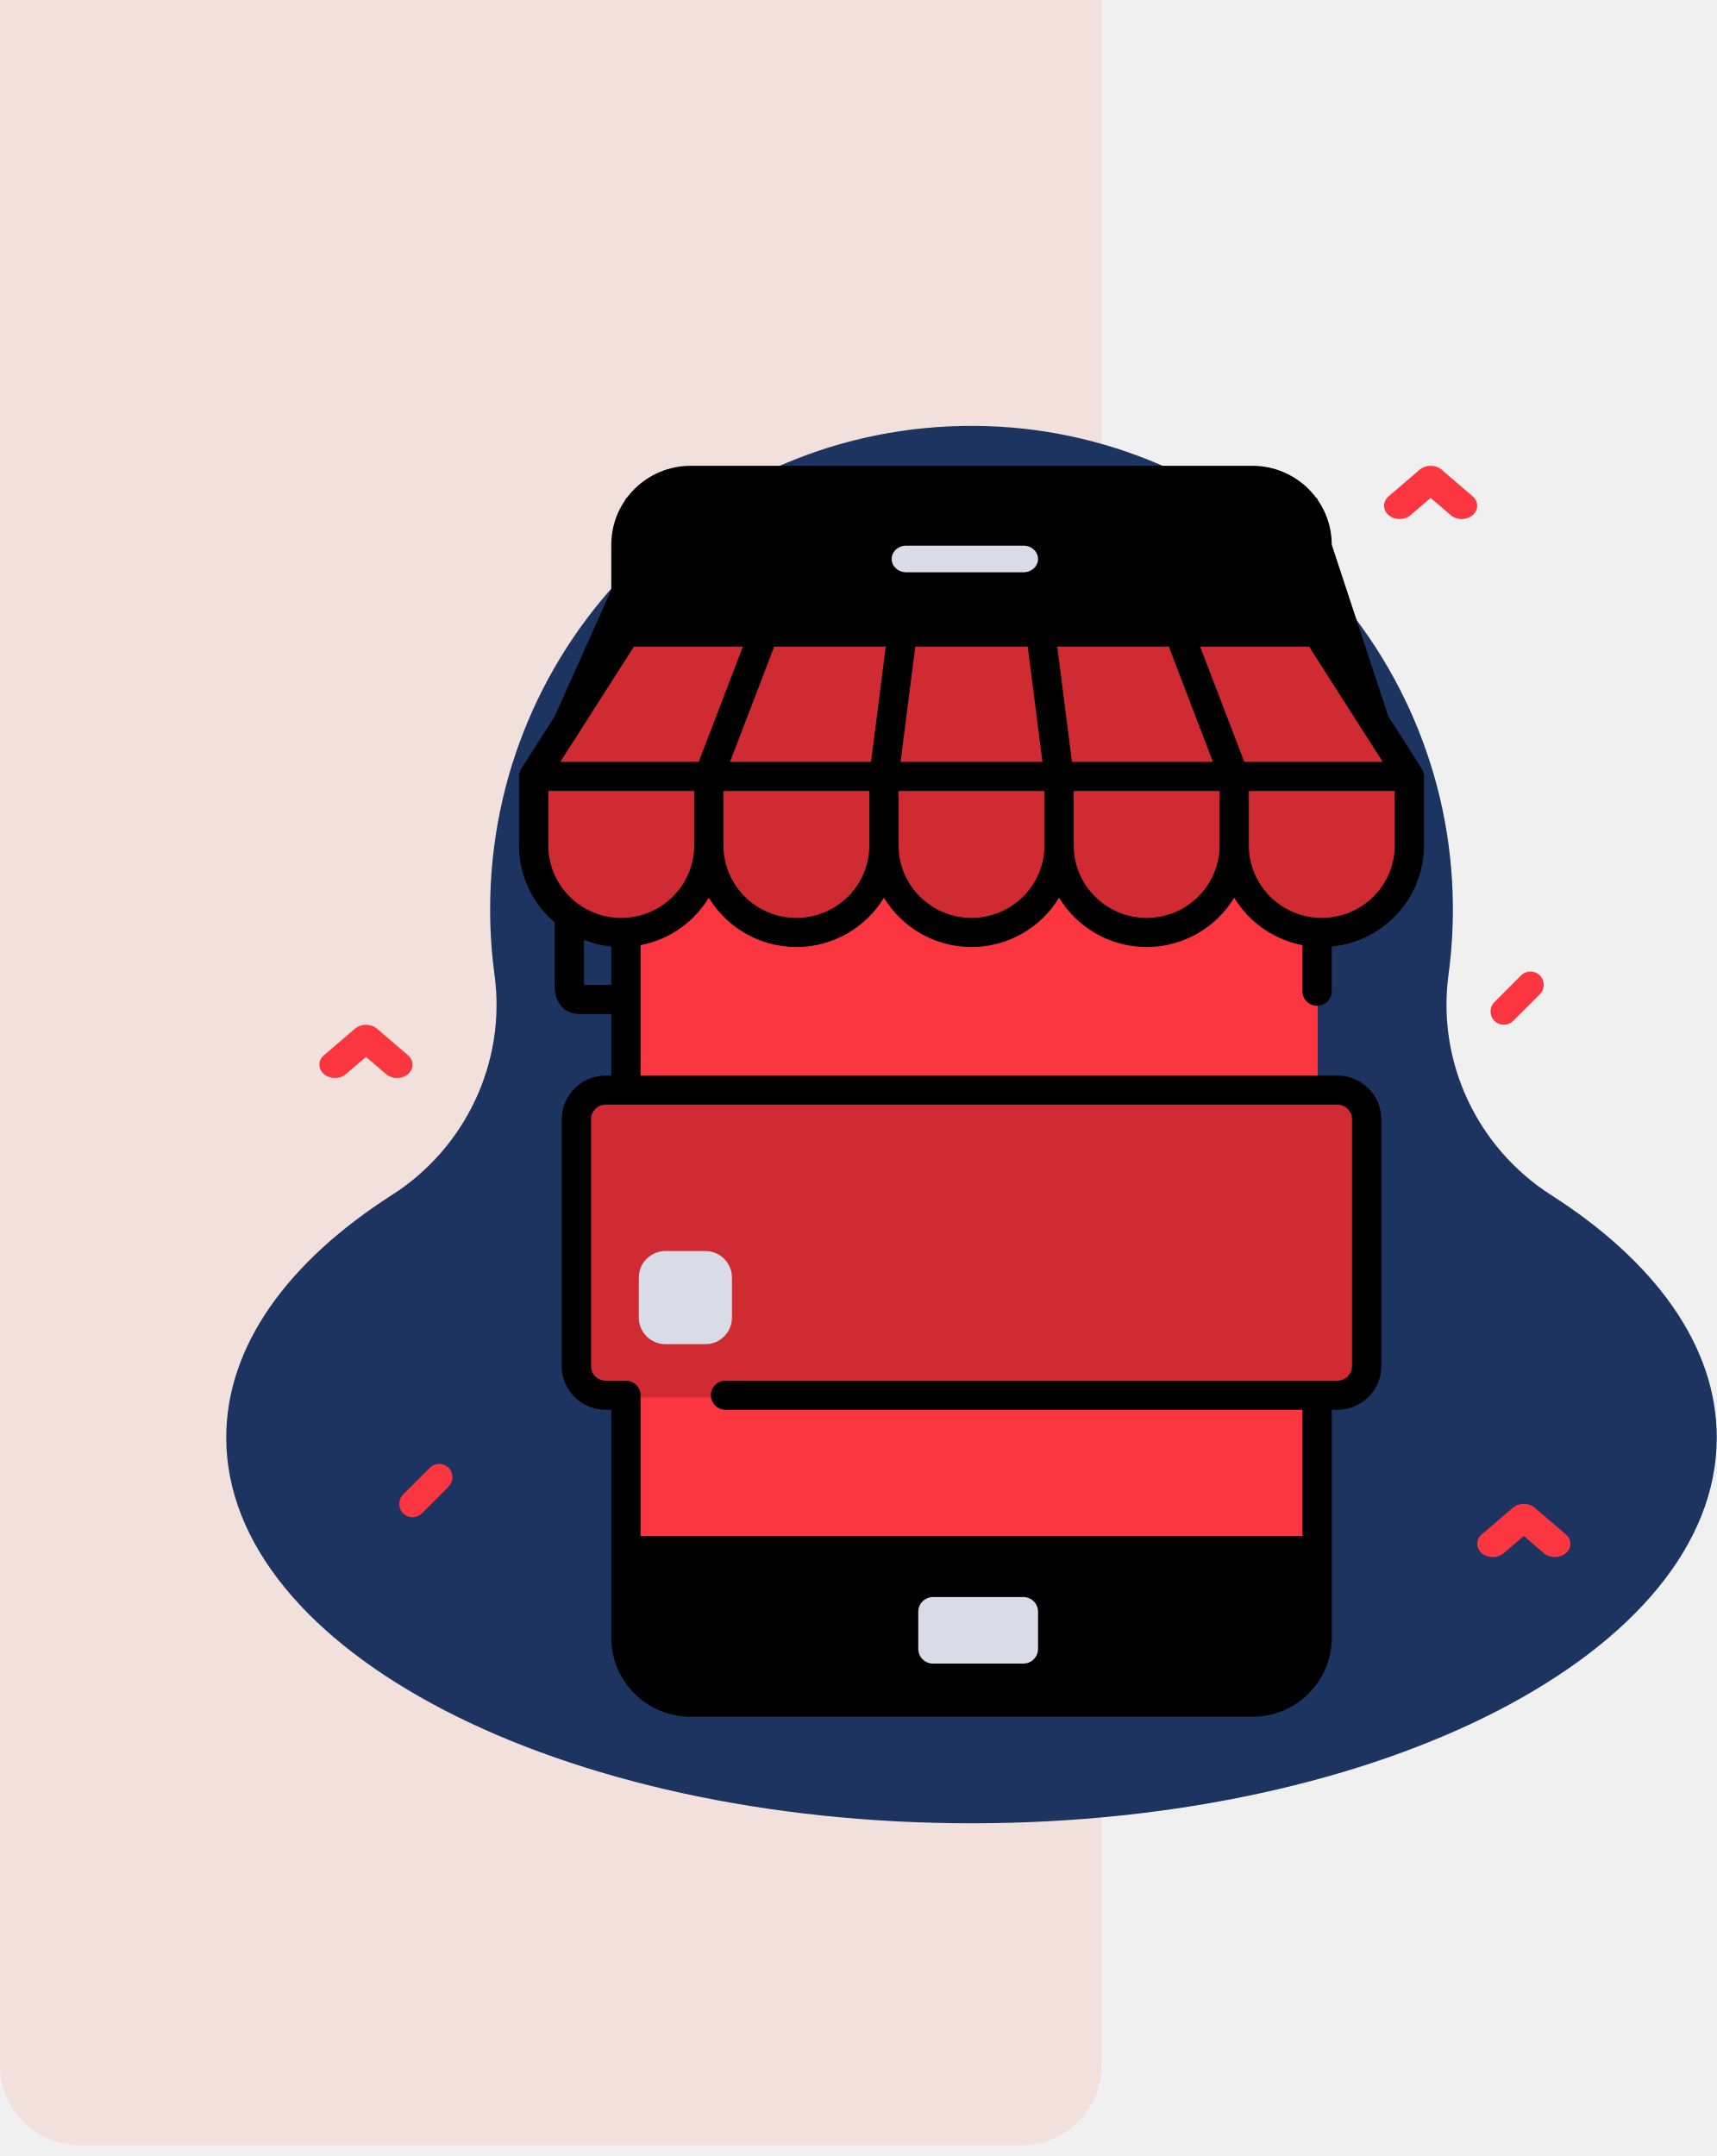
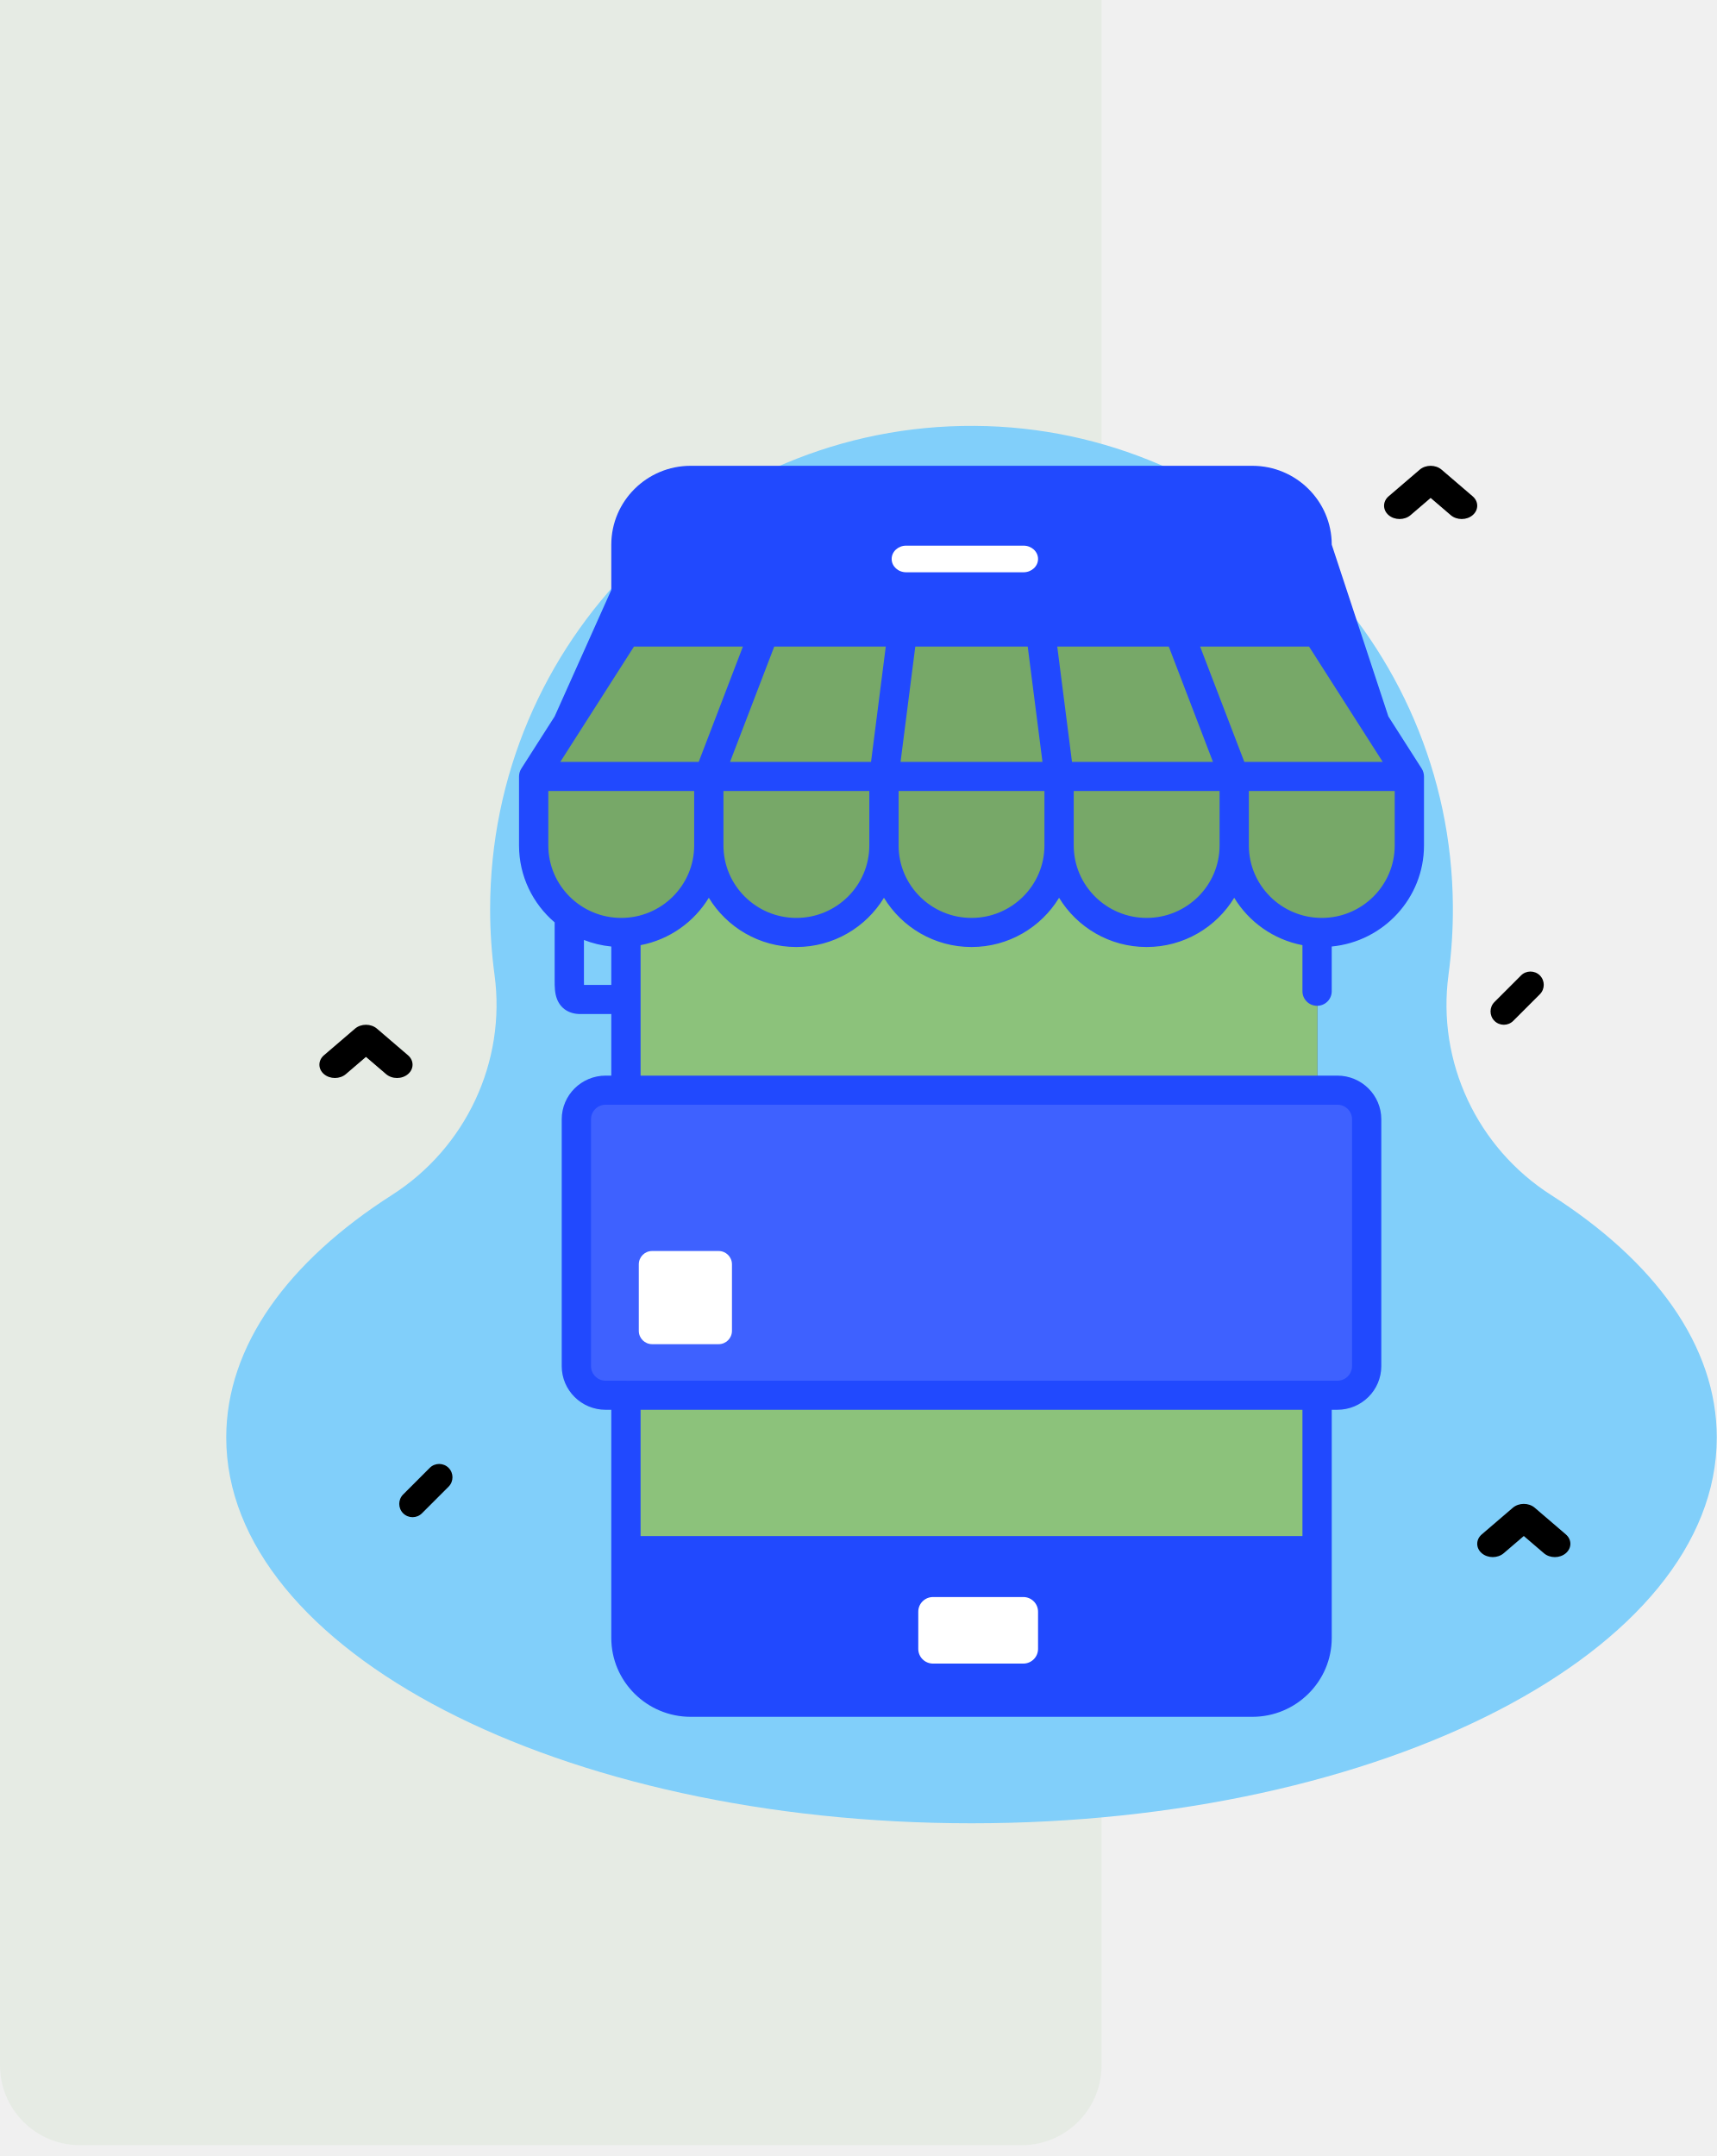
<svg xmlns="http://www.w3.org/2000/svg" width="129" height="162" viewBox="0 0 129 162">
  <g fill="none" fill-rule="evenodd">
    <g>
      <g>
-         <path fill="#FA5629" d="M0 0h82.772v155.186c0 3.314-2.687 6-6 6H6c-3.314 0-6-2.686-6-6V0z" opacity=".1" transform="translate(-1246 -1334) translate(1246 1334)" />
-         <path fill="#1D3461" fill-rule="nonzero" d="M108.84 73.255c.231-1.705.344-3.446.33-5.217C109.02 48.263 92.928 32.126 73.235 32c-20.084-.127-36.406 16.184-36.406 36.323 0 1.673.113 3.319.331 4.931.885 6.535-2.163 12.992-7.703 16.533C21.666 94.767 17 101.108 17 108.015 17 124.023 42.072 137 73 137s56-12.977 56-28.985c0-6.907-4.667-13.249-12.457-18.228-5.54-3.541-8.587-9.998-7.702-16.532z" transform="translate(-1246 -1334) translate(1246 1334)" />
-         <path fill="#F36435" fill-rule="nonzero" d="M94.129 128H51.87c-2.69 0-4.871-2.168-4.871-4.842V40.842C47 38.168 49.18 36 51.87 36h42.26c2.69 0 4.87 2.168 4.87 4.842v82.316c0 2.674-2.18 4.842-4.871 4.842z" transform="translate(-1246 -1334) translate(1246 1334)" />
-         <path fill="#000" fill-rule="nonzero" d="M93.316 128H52.684c-2.587 0-4.684-.26-4.684-.579v-9.842c0-.32 2.097-.579 4.684-.579h40.632c2.587 0 4.684.26 4.684.579v9.842c0 .32-2.097.579-4.684.579zM94.129 47H51.87C49.18 47 47 46.764 47 46.474v-8.948c0-.29 2.18-.526 4.87-.526h42.26c2.69 0 4.87.236 4.87.526v8.948c0 .29-2.18.526-4.871.526z" transform="translate(-1246 -1334) translate(1246 1334)" />
-         <path fill="#FB3640" fill-rule="nonzero" d="M47 48L99 48 99 117 47 117z" transform="translate(-1246 -1334) translate(1246 1334)" />
-         <path fill="#D02A33" fill-rule="nonzero" d="M52.917 58L40 58 46.805 47 57 47zM66.57 58L53 58 57.289 47 68 47z" transform="translate(-1246 -1334) translate(1246 1334)" />
-         <path fill="#D02A33" fill-rule="nonzero" d="M79 58L66 58 67.37 47 77.63 47zM93 58L79.43 58 78 47 88.711 47zM106 58L93.083 58 89 47 99.195 47zM46.5 70c-3.59 0-6.5-2.995-6.5-6.69V58h13v5.31c0 3.695-2.91 6.69-6.5 6.69zM59.5 70c-3.59 0-6.5-2.995-6.5-6.69V58h13v5.31c0 3.695-2.91 6.69-6.5 6.69zM72.5 70c-3.59 0-6.5-2.995-6.5-6.69V58h13v5.31c0 3.695-2.91 6.69-6.5 6.69zM86.5 70c-3.59 0-6.5-2.995-6.5-6.69V58h13v5.31c0 3.695-2.91 6.69-6.5 6.69zM99.5 70c-3.59 0-6.5-2.995-6.5-6.69V58h13v5.31c0 3.695-2.91 6.69-6.5 6.69z" transform="translate(-1246 -1334) translate(1246 1334)" />
-         <path fill="#D9DBE7" fill-rule="nonzero" d="M76.911 43H68.09C67.487 43 67 42.552 67 42s.487-1 1.089-1h8.822c.602 0 1.089.448 1.089 1s-.488 1-1.089 1zM69 121.103v2.794c0 .61.496 1.103 1.107 1.103h6.786c.611 0 1.107-.494 1.107-1.103v-2.794c0-.61-.496-1.103-1.107-1.103h-6.786c-.612 0-1.107.494-1.107 1.103z" transform="translate(-1246 -1334) translate(1246 1334)" />
-         <path fill="#D02A33" fill-rule="nonzero" d="M99.814 105H45.186c-1.207 0-2.186-.982-2.186-2.193V84.193c0-1.211.979-2.193 2.186-2.193h54.628c1.207 0 2.186.982 2.186 2.193v18.614c0 1.211-.979 2.193-2.186 2.193z" transform="translate(-1246 -1334) translate(1246 1334)" />
-         <path fill="#000" fill-rule="nonzero" d="M106.999 58.327c-.002-.197-.063-.406-.17-.573l-2.506-3.923-4.255-12.906c0-3.267-2.676-5.925-5.965-5.925H51.898c-3.29 0-5.965 2.658-5.965 5.925v3.404l-4.256 9.502-2.506 3.923c-.109.17-.171.383-.171.586v5.188c0 2.31 1.04 4.381 2.677 5.781v4.33c0 .48 0 .975.177 1.43.278.715.914 1.125 1.746 1.125h2.333v4.627h-.424c-1.82 0-3.301 1.471-3.301 3.28v18.551c0 1.808 1.48 3.279 3.3 3.279h.425v17.144c0 3.267 2.676 5.925 5.965 5.925h42.205c3.289 0 5.965-2.658 5.965-5.925V105.93h.424c1.82 0 3.3-1.471 3.3-3.279V84.1c0-1.808-1.48-3.279-3.3-3.279H48.134v-9.803c2.171-.414 4.02-1.74 5.127-3.56 1.345 2.215 3.791 3.7 6.58 3.7 2.788 0 5.234-1.485 6.58-3.7 1.345 2.215 3.79 3.7 6.58 3.7 2.787 0 5.233-1.485 6.579-3.7 1.346 2.215 3.791 3.7 6.58 3.7 2.788 0 5.234-1.485 6.58-3.7 1.105 1.82 2.955 3.146 5.127 3.56v3.464c0 .603.492 1.093 1.1 1.093.608 0 1.1-.49 1.1-1.093V71.12c3.886-.375 6.933-3.637 6.933-7.593V58.34l-.001-.013zm-55.101 68.487c-2.076 0-3.764-1.677-3.764-3.74v-5.469h49.733v5.47c0 2.062-1.689 3.74-3.764 3.74H51.898zm49.694-24.162c0 .603-.493 1.093-1.1 1.093H54.517c-.608 0-1.1.49-1.1 1.093 0 .604.492 1.093 1.1 1.093h43.35v9.488H48.134v-10.572-.009c0-.604-.492-1.093-1.1-1.093H45.51c-.607 0-1.1-.49-1.1-1.093V84.1c0-.602.493-1.093 1.1-1.093h54.983c.607 0 1.1.49 1.1 1.093v18.552zm-53.954-54.07h8.185l-3.321 8.665h-10.4l5.536-8.666zm10.54 0h8.38l-1.107 8.665H54.857l3.321-8.666zm10.598 0h8.448l1.108 8.665H67.669l1.107-8.666zm11.774 8.665l-1.107-8.666h8.38l3.32 8.666H80.55zm12.949 0l-3.322-8.666h8.186l5.535 8.666h-10.4zm-41.601-20.06h42.205c2.075 0 3.764 1.677 3.764 3.738v5.47H48.134v-5.47c0-2.061 1.688-3.739 3.764-3.739zm-8.016 36.821c-.004-.122-.004-.26-.004-.369v-3.01c.647.253 1.336.422 2.055.492v2.887h-2.051zm2.799-5.037c-3.022 0-5.48-2.441-5.48-5.443v-4.095h10.96v4.095c0 3.002-2.459 5.443-5.48 5.443zm13.16 0c-3.022 0-5.48-2.441-5.48-5.443v-4.095h10.96v4.095c0 3.002-2.459 5.443-5.48 5.443zm13.16 0c-3.022 0-5.48-2.441-5.48-5.443v-4.095H78.48v4.095c0 3.002-2.458 5.443-5.48 5.443zm13.16 0c-3.022 0-5.48-2.441-5.48-5.443v-4.095H91.64v4.095c0 3.002-2.458 5.443-5.48 5.443zm13.159 0c-3.021 0-5.48-2.441-5.48-5.443v-4.095h10.96v4.095c0 3.002-2.459 5.443-5.48 5.443z" transform="translate(-1246 -1334) translate(1246 1334)" />
-         <g fill="#D9DBE7" fill-rule="nonzero">
-           <path d="M5 7H2C.895 7 0 6.105 0 5V2C0 .895.895 0 2 0h3c1.105 0 2 .895 2 2v3c0 1.105-.895 2-2 2z" transform="translate(-1246 -1334) translate(1246 1334) translate(48 94)" />
+         <path fill="#8CC27B" d="M0 0h82.772v155.186c0 3.314-2.687 6-6 6H6c-3.314 0-6-2.686-6-6V0z" opacity=".1" transform="translate(-1246 -1334) translate(1246 1334)" />
+         <path fill="#81CFFA" fill-rule="nonzero" d="M108.84 73.255c.231-1.705.344-3.446.33-5.217C109.02 48.263 92.928 32.126 73.235 32c-20.084-.127-36.406 16.184-36.406 36.323 0 1.673.113 3.319.331 4.931.885 6.535-2.163 12.992-7.703 16.533C21.666 94.767 17 101.108 17 108.015 17 124.023 42.072 137 73 137s56-12.977 56-28.985c0-6.907-4.667-13.249-12.457-18.228-5.54-3.541-8.587-9.998-7.702-16.532z" transform="translate(-1246 -1334) translate(1246 1334)" />
+         <path fill="#2149FE" fill-rule="nonzero" d="M94.129 128H51.87c-2.69 0-4.871-2.168-4.871-4.842V40.842C47 38.168 49.18 36 51.87 36h42.26c2.69 0 4.87 2.168 4.87 4.842v82.316c0 2.674-2.18 4.842-4.871 4.842z" transform="translate(-1246 -1334) translate(1246 1334)" />
+         <path fill="#8CC27B" fill-rule="nonzero" d="M47 48L99 48 99 117 47 117z" transform="translate(-1246 -1334) translate(1246 1334)" />
+         <path fill="#77A868" fill-rule="nonzero" d="M52.917 58L40 58 46.805 47 57 47zM66.57 58L53 58 57.289 47 68 47z" transform="translate(-1246 -1334) translate(1246 1334)" />
+         <path fill="#77A868" fill-rule="nonzero" d="M79 58L66 58 67.37 47 77.63 47zM93 58L79.43 58 78 47 88.711 47zM106 58L93.083 58 89 47 99.195 47zM46.5 70c-3.59 0-6.5-2.995-6.5-6.69V58h13v5.31c0 3.695-2.91 6.69-6.5 6.69zM59.5 70c-3.59 0-6.5-2.995-6.5-6.69V58h13v5.31c0 3.695-2.91 6.69-6.5 6.69zM72.5 70c-3.59 0-6.5-2.995-6.5-6.69V58h13v5.31c0 3.695-2.91 6.69-6.5 6.69zM86.5 70c-3.59 0-6.5-2.995-6.5-6.69V58h13v5.31c0 3.695-2.91 6.69-6.5 6.69zM99.5 70c-3.59 0-6.5-2.995-6.5-6.69V58h13v5.31c0 3.695-2.91 6.69-6.5 6.69z" transform="translate(-1246 -1334) translate(1246 1334)" />
+         <path fill="#FFF" fill-rule="nonzero" d="M76.911 43H68.09C67.487 43 67 42.552 67 42s.487-1 1.089-1h8.822c.602 0 1.089.448 1.089 1s-.488 1-1.089 1zM69 121.103v2.794c0 .61.496 1.103 1.107 1.103h6.786c.611 0 1.107-.494 1.107-1.103v-2.794c0-.61-.496-1.103-1.107-1.103h-6.786c-.612 0-1.107.494-1.107 1.103z" transform="translate(-1246 -1334) translate(1246 1334)" />
+         <path fill="#3E61FF" fill-rule="nonzero" d="M99.814 105H45.186c-1.207 0-2.186-.982-2.186-2.193V84.193c0-1.211.979-2.193 2.186-2.193h54.628c1.207 0 2.186.982 2.186 2.193v18.614c0 1.211-.979 2.193-2.186 2.193z" transform="translate(-1246 -1334) translate(1246 1334)" />
+         <path fill="#2149FE" fill-rule="nonzero" d="M106.999 58.327c-.002-.197-.063-.406-.17-.573l-2.506-3.923-4.255-12.906c0-3.267-2.676-5.925-5.965-5.925H51.898c-3.29 0-5.965 2.658-5.965 5.925v3.404l-4.256 9.502-2.506 3.923c-.109.17-.171.383-.171.586v5.188c0 2.31 1.04 4.381 2.677 5.781v4.33c0 .48 0 .975.177 1.43.278.715.914 1.125 1.746 1.125h2.333v4.627h-.424c-1.82 0-3.301 1.471-3.301 3.28v18.551c0 1.808 1.48 3.279 3.3 3.279h.425v17.144c0 3.267 2.676 5.925 5.965 5.925h42.205c3.289 0 5.965-2.658 5.965-5.925V105.93h.424c1.82 0 3.3-1.471 3.3-3.279V84.1c0-1.808-1.48-3.279-3.3-3.279H48.134v-9.803c2.171-.414 4.02-1.74 5.127-3.56 1.345 2.215 3.791 3.7 6.58 3.7 2.788 0 5.234-1.485 6.58-3.7 1.345 2.215 3.79 3.7 6.58 3.7 2.787 0 5.233-1.485 6.579-3.7 1.346 2.215 3.791 3.7 6.58 3.7 2.788 0 5.234-1.485 6.58-3.7 1.105 1.82 2.955 3.146 5.127 3.56v3.464c0 .603.492 1.093 1.1 1.093.608 0 1.1-.49 1.1-1.093V71.12c3.886-.375 6.933-3.637 6.933-7.593V58.34l-.001-.013zm-55.101 68.487c-2.076 0-3.764-1.677-3.764-3.74v-5.469h49.733v5.47c0 2.062-1.689 3.74-3.764 3.74H51.898zm49.694-24.162c0 .603-.493 1.093-1.1 1.093H47.307c-.608 0-1.1.49-1.1 1.093 0 .604.492 1.093 1.1 1.093h50.56v9.488H48.134v-10.572-.009c0-.604-.492-1.093-1.1-1.093H45.51c-.607 0-1.1-.49-1.1-1.093V84.1c0-.602.493-1.093 1.1-1.093h54.983c.607 0 1.1.49 1.1 1.093v18.552zm-53.954-54.07h8.185l-3.321 8.665h-10.4l5.536-8.666zm10.54 0h8.38l-1.107 8.665H54.857l3.321-8.666zm10.598 0h8.448l1.108 8.665H67.669l1.107-8.666zm11.774 8.665l-1.107-8.666h8.38l3.32 8.666H80.55zm12.949 0l-3.322-8.666h8.186l5.535 8.666h-10.4zm-41.601-20.06h42.205c2.075 0 3.764 1.677 3.764 3.738v5.47H48.134v-5.47c0-2.061 1.688-3.739 3.764-3.739zm-8.016 36.821c-.004-.122-.004-.26-.004-.369v-3.01c.647.253 1.336.422 2.055.492v2.887h-2.051zm2.799-5.037c-3.022 0-5.48-2.441-5.48-5.443v-4.095h10.96v4.095c0 3.002-2.459 5.443-5.48 5.443zm13.16 0c-3.022 0-5.48-2.441-5.48-5.443v-4.095h10.96v4.095c0 3.002-2.459 5.443-5.48 5.443zm13.16 0c-3.022 0-5.48-2.441-5.48-5.443v-4.095H78.48v4.095c0 3.002-2.458 5.443-5.48 5.443zm13.16 0c-3.022 0-5.48-2.441-5.48-5.443v-4.095H91.64v4.095c0 3.002-2.458 5.443-5.48 5.443zm13.159 0c-3.021 0-5.48-2.441-5.48-5.443v-4.095h10.96v4.095c0 3.002-2.459 5.443-5.48 5.443z" transform="translate(-1246 -1334) translate(1246 1334)" />
+         <g fill="#FFF" fill-rule="nonzero">
+           <path d="M6 7H1c-.552 0-1-.448-1-1V1c0-.552.448-1 1-1h5c.552 0 1 .448 1 1v5c0 .552-.448 1-1 1z" transform="translate(-1246 -1334) translate(1246 1334) translate(48 94)" />
        </g>
-         <path fill="#FB3640" fill-rule="nonzero" d="M113 77c-.256 0-.512-.098-.707-.293-.39-.39-.39-1.024 0-1.414l2-2c.39-.39 1.024-.39 1.414 0 .39.39.39 1.024 0 1.414l-2 2c-.195.195-.451.293-.707.293zM31 114c-.256 0-.512-.098-.707-.293-.39-.39-.39-1.024 0-1.414l2-2c.39-.39 1.024-.39 1.414 0 .39.39.39 1.024 0 1.414l-2 2c-.195.195-.451.293-.707.293zM29.833 81c-.298 0-.597-.098-.824-.293L27.5 79.414l-1.509 1.293c-.455.39-1.194.39-1.65 0-.455-.39-.455-1.024 0-1.414l2.334-2c.455-.39 1.195-.39 1.65 0l2.333 2c.456.39.456 1.024 0 1.414-.227.195-.526.293-.825.293zM109.833 39c-.298 0-.597-.098-.824-.293l-1.509-1.293-1.509 1.293c-.455.39-1.194.39-1.65 0-.455-.39-.455-1.024 0-1.414l2.334-2c.455-.39 1.195-.39 1.65 0l2.333 2c.456.39.456 1.024 0 1.414-.228.195-.526.293-.825.293zM116.833 117c-.298 0-.597-.098-.824-.293l-1.509-1.293-1.509 1.293c-.455.39-1.194.39-1.65 0-.455-.39-.455-1.024 0-1.414l2.334-2c.455-.39 1.195-.39 1.65 0l2.333 2c.456.39.456 1.024 0 1.414-.228.195-.526.293-.825.293z" transform="translate(-1246 -1334) translate(1246 1334)" />
+         <path fill="#000" fill-rule="nonzero" d="M113 77c-.256 0-.512-.098-.707-.293-.39-.39-.39-1.024 0-1.414l2-2c.39-.39 1.024-.39 1.414 0 .39.39.39 1.024 0 1.414l-2 2c-.195.195-.451.293-.707.293zM31 114c-.256 0-.512-.098-.707-.293-.39-.39-.39-1.024 0-1.414l2-2c.39-.39 1.024-.39 1.414 0 .39.39.39 1.024 0 1.414l-2 2c-.195.195-.451.293-.707.293zM29.833 81c-.298 0-.597-.098-.824-.293L27.5 79.414l-1.509 1.293c-.455.39-1.194.39-1.65 0-.455-.39-.455-1.024 0-1.414l2.334-2c.455-.39 1.195-.39 1.65 0l2.333 2c.456.39.456 1.024 0 1.414-.227.195-.526.293-.825.293zM109.833 39c-.298 0-.597-.098-.824-.293l-1.509-1.293-1.509 1.293c-.455.39-1.194.39-1.65 0-.455-.39-.455-1.024 0-1.414l2.334-2c.455-.39 1.195-.39 1.65 0l2.333 2c.456.39.456 1.024 0 1.414-.228.195-.526.293-.825.293zM116.833 117c-.298 0-.597-.098-.824-.293l-1.509-1.293-1.509 1.293c-.455.39-1.194.39-1.65 0-.455-.39-.455-1.024 0-1.414l2.334-2c.455-.39 1.195-.39 1.65 0l2.333 2c.456.39.456 1.024 0 1.414-.228.195-.526.293-.825.293z" transform="translate(-1246 -1334) translate(1246 1334)" />
      </g>
    </g>
  </g>
</svg>
